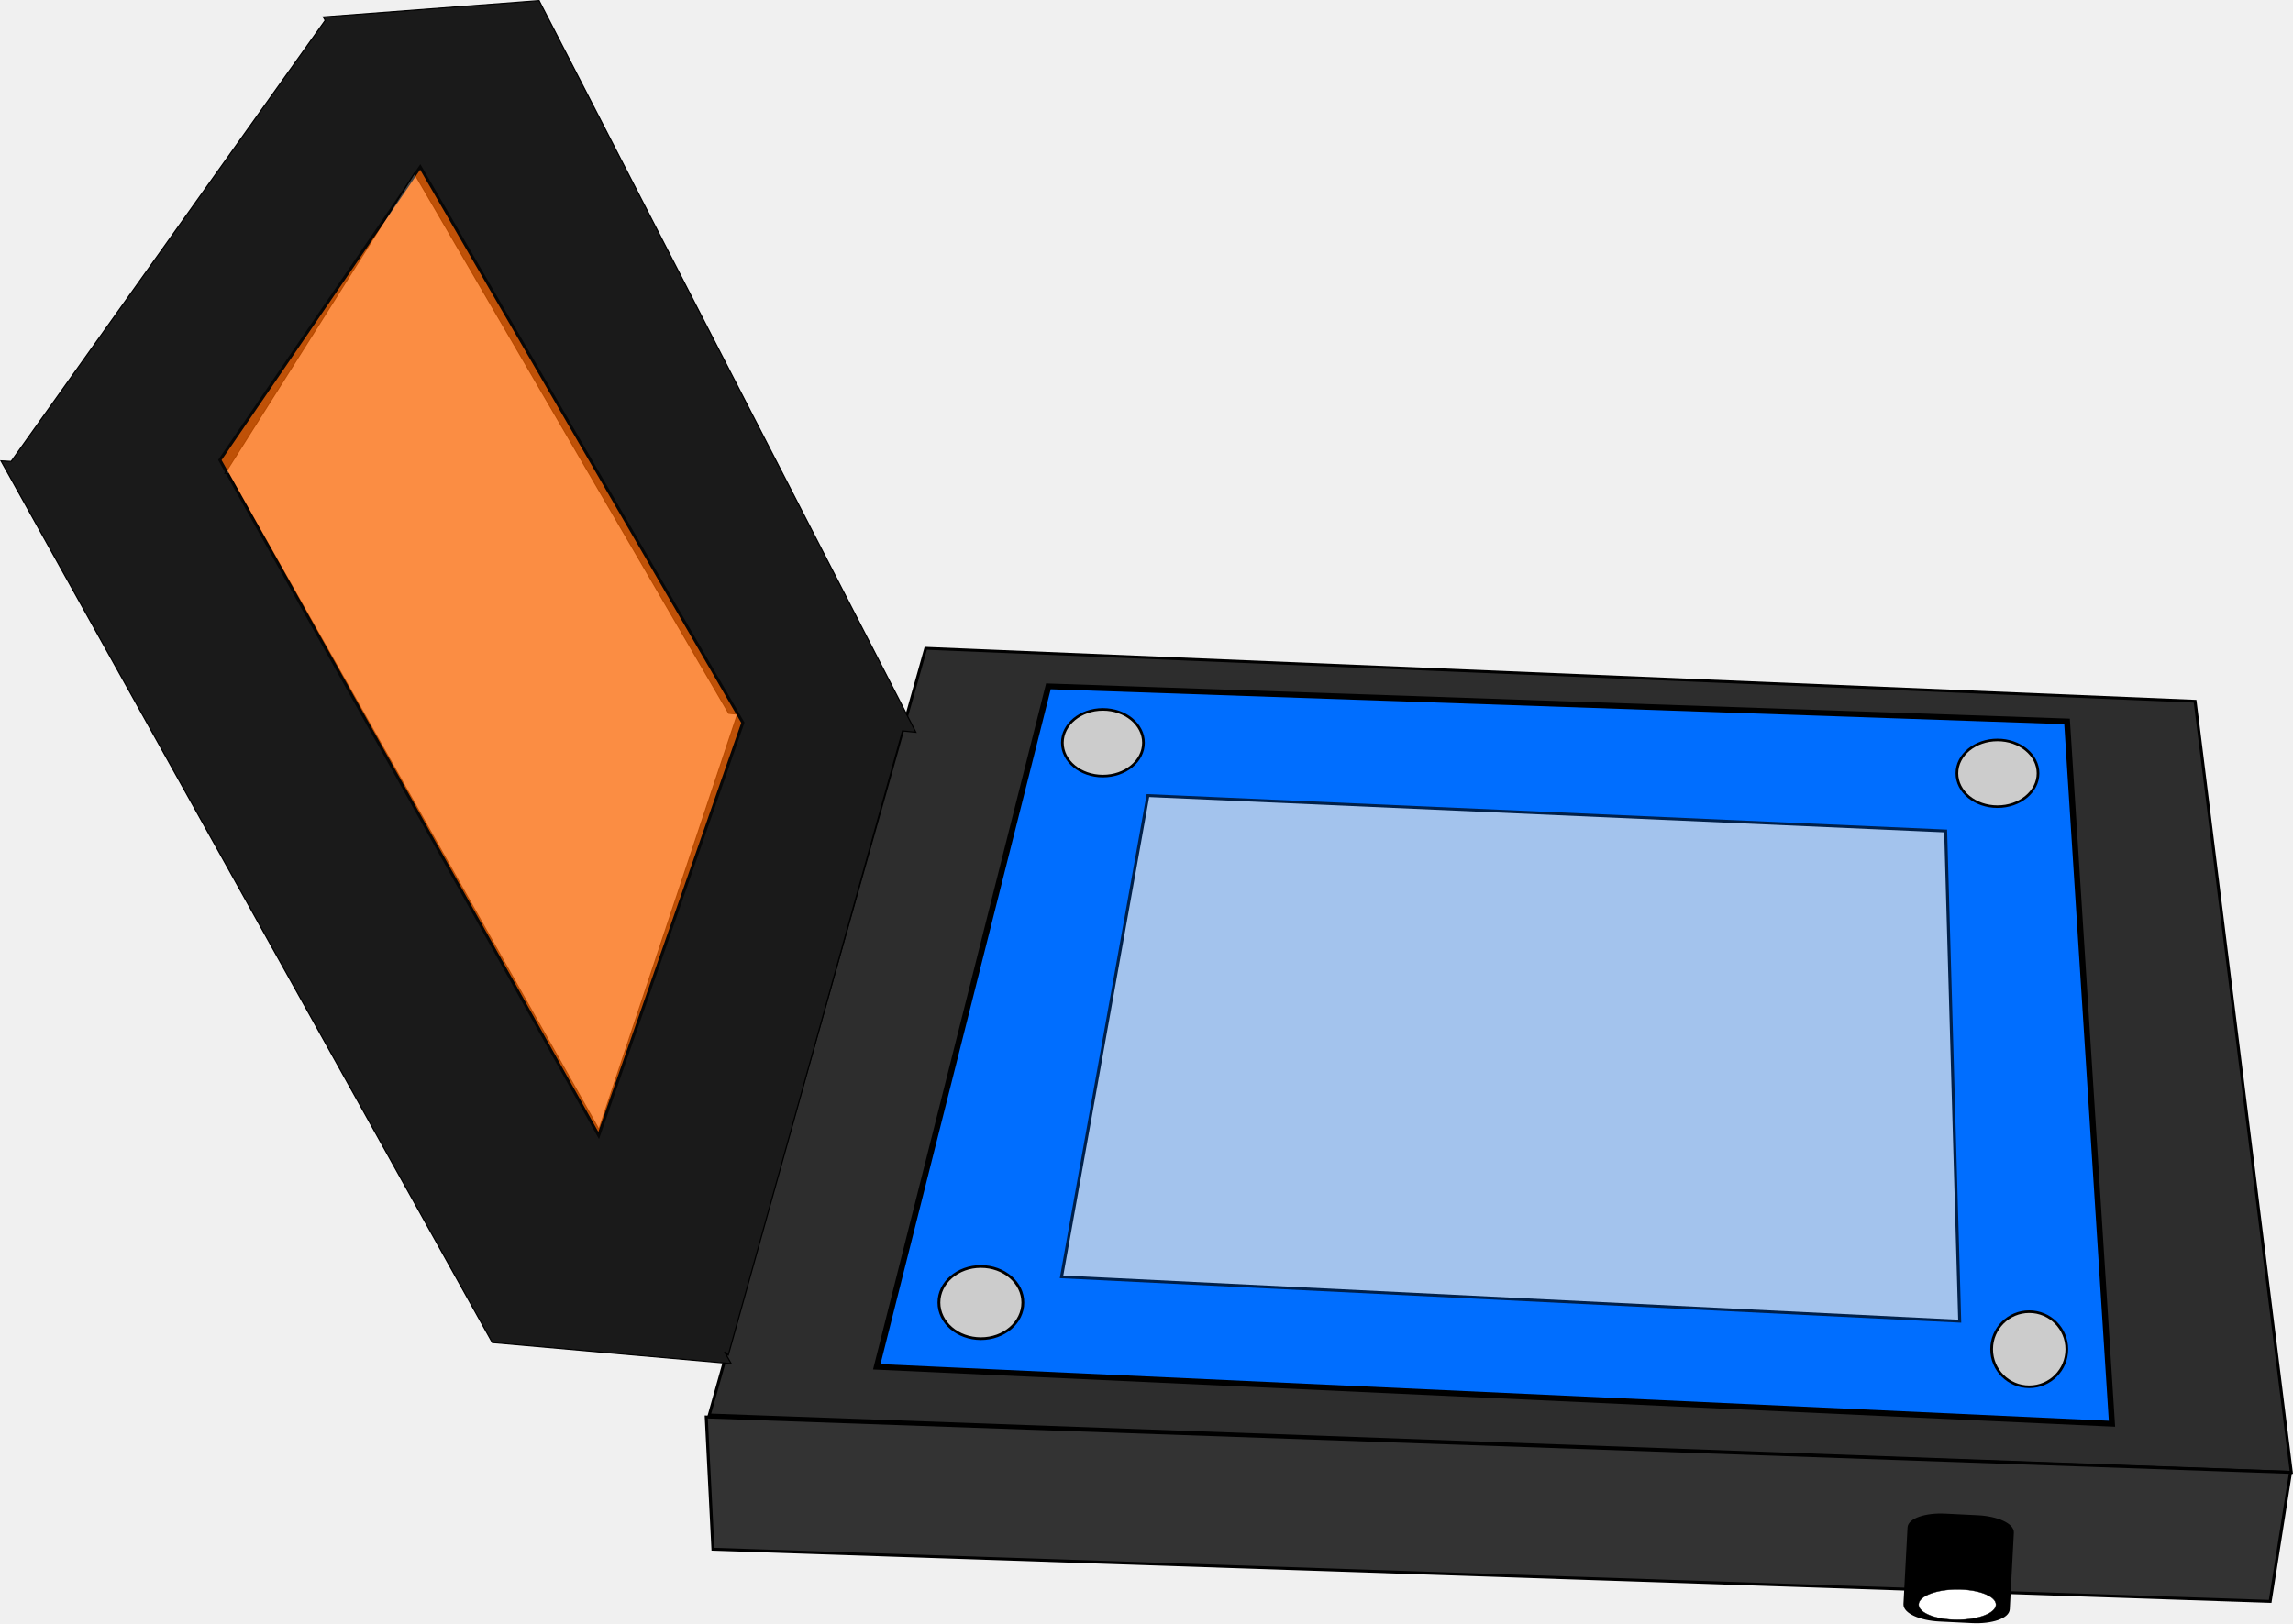
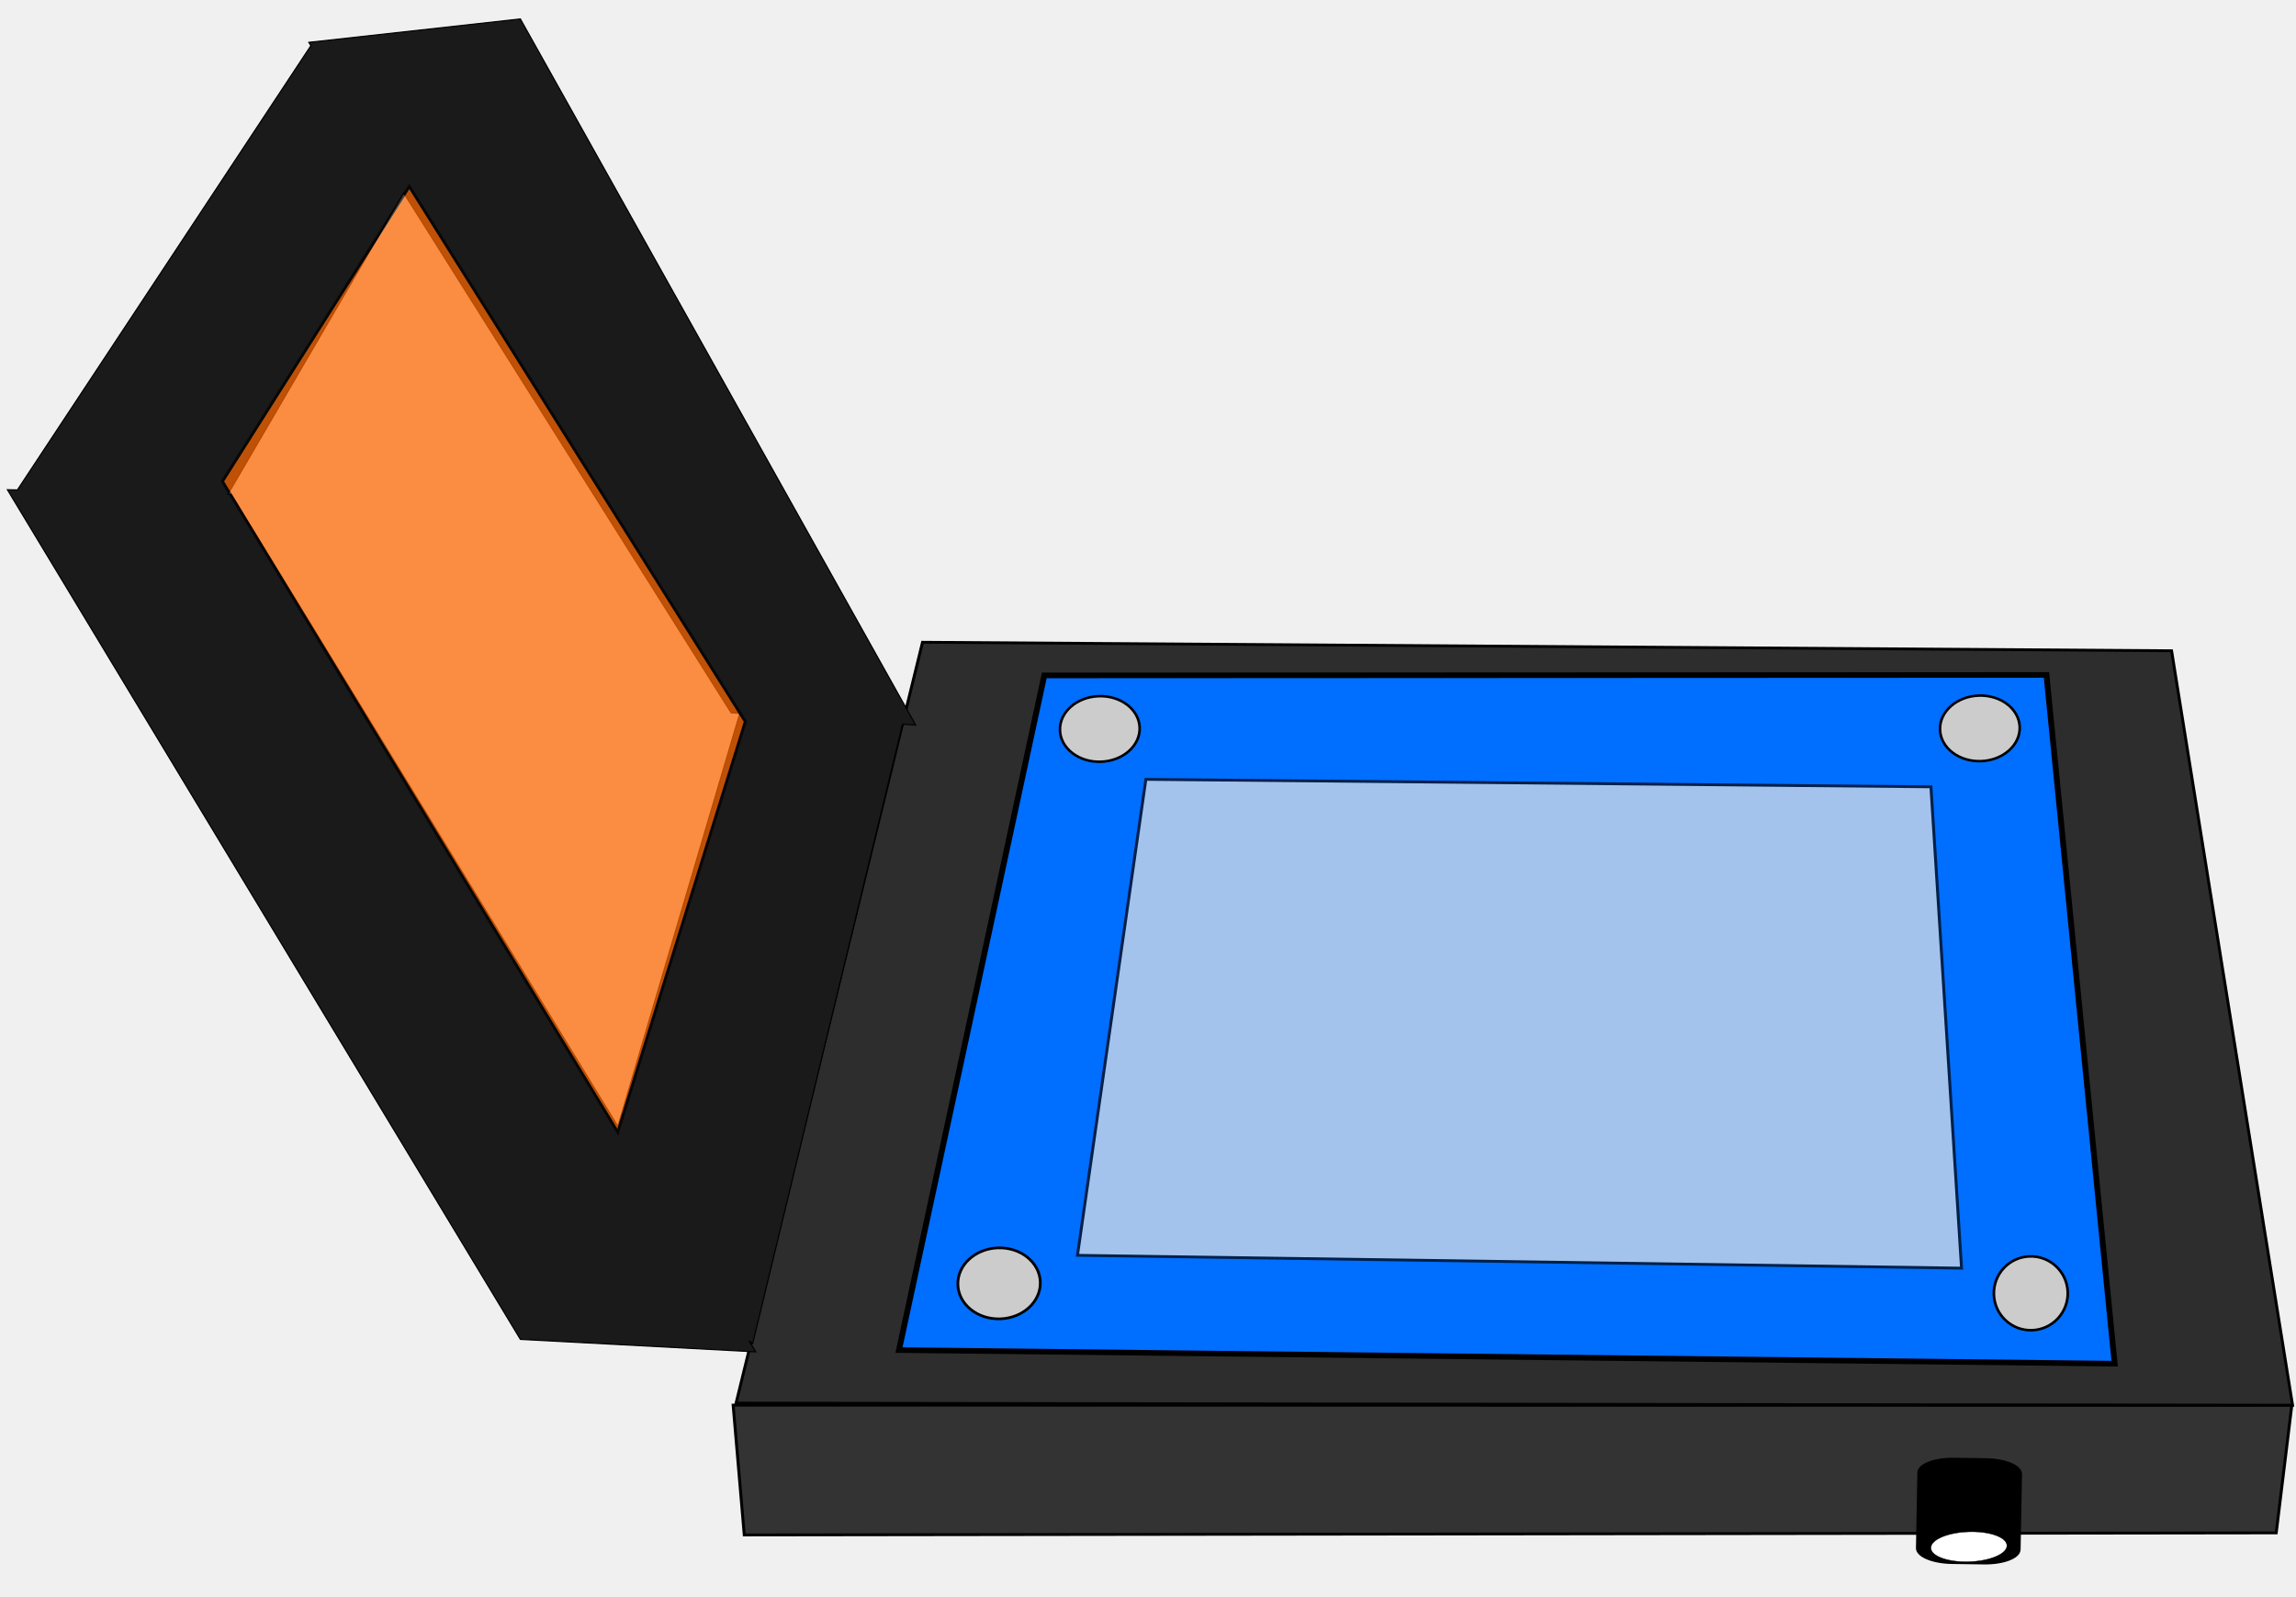
- <svg xmlns="http://www.w3.org/2000/svg" width="217.465mm" height="153.98mm" viewBox="0 0 770.547 545.597" id="svg2" version="1.1">
+ <svg xmlns="http://www.w3.org/2000/svg" width="221.465mm" height="153.98mm" viewBox="0 0 784.72 545.597" id="svg2" version="1.1">
  <defs id="defs4" />
  <g id="layer1" transform="translate(25.22751,-82.69223)">
    <g id="g4180" transform="matrix(0.9782562,0,0,0.9408496,136.3996,103.0158)">
-       <g id="g4148">
+       <g id="g4148" transform="matrix(0.9993928,-0.03622783,0.03351023,0.9993928,-2.657951,7.371595)">
        <g id="g4157">
          <path id="rect4147" d="M 152.797,210.009 588.818,228.911 621.878,504.395 78.436,483.893 Z" style="opacity:1;fill:#2d2d2d;fill-opacity:1;stroke:#000000;stroke-width:1.018;stroke-miterlimit:4;stroke-dasharray:none;stroke-opacity:1" />
          <g id="g4149">
            <path style="opacity:1;fill:#006eff;fill-opacity:1;stroke:#000000;stroke-width:2.033;stroke-miterlimit:4;stroke-dasharray:none;stroke-opacity:1" d="m 194.917,223.595 349.918,12.518 15.433,250.915 -424.308,-20.337 z" id="rect3336" />
            <ellipse style="opacity:1;fill:#cccccc;fill-opacity:1;stroke:#000000;stroke-width:0.911;stroke-miterlimit:4;stroke-dasharray:none;stroke-opacity:1" id="path4139" cx="213.647" cy="243.735" rx="13.932" ry="11.911" />
            <ellipse ry="11.911" rx="13.932" cy="254.656" cx="520.936" id="ellipse4141" style="opacity:1;fill:#cccccc;fill-opacity:1;stroke:#000000;stroke-width:0.911;stroke-miterlimit:4;stroke-dasharray:none;stroke-opacity:1" />
            <ellipse ry="12.895" rx="14.41" cy="443.745" cx="171.726" id="ellipse4143" style="opacity:1;fill:#cccccc;fill-opacity:1;stroke:#000000;stroke-width:0.964;stroke-miterlimit:4;stroke-dasharray:none;stroke-opacity:1" />
            <ellipse style="opacity:1;fill:#cccccc;fill-opacity:1;stroke:#000000;stroke-width:0.931;stroke-miterlimit:4;stroke-dasharray:none;stroke-opacity:1" id="ellipse4145" cx="531.845" cy="460.413" rx="12.912" ry="13.417" />
          </g>
        </g>
        <path style="opacity:1;fill:#333333;fill-opacity:1;stroke:#000000;stroke-width:1.032;stroke-miterlimit:4;stroke-dasharray:none;stroke-opacity:1" d="M 77.389,484.602 621.605,504.406 614.614,550.501 79.691,531.861 Z" id="rect4166" />
        <rect style="opacity:1;fill:#000000;fill-opacity:1;stroke:#000000;stroke-width:1.085;stroke-miterlimit:4;stroke-dasharray:none;stroke-opacity:1" id="rect4171" width="35.486" height="37.507" x="516.731" y="493.296" ry="5.051" rx="12.122" transform="matrix(0.9986928,0.05111509,-0.05111509,0.9986928,0,0)" />
        <path style="opacity:0.71;fill:#e6e6e6;stroke:#000000;stroke-width:1.022;stroke-opacity:1" d="M 229.112,262.614 503.138,275.262 507.965,450.402 199.434,434.551 Z" id="rect3345" />
        <path style="opacity:1;fill:#1a1a1a;stroke:#000000;stroke-width:0.409;stroke-opacity:1" d="m 19.967,-21.387 -74.145,5.826 0.682,1.219 -107.889,157.588 -3.482,-0.201 168.77,314.977 82.031,7.512 -2.268,-4.176 1.297,1.109 59.852,-222.957 4.574,0.482 L 19.967,-21.387 Z M -22.871,40.35 85.117,233.207 88.131,233.525 40.531,381.914 -86.727,147.545 l -1.191,-0.068 65.047,-107.127 z" id="rect4150" />
        <path style="opacity:0.72;fill:#ff6600;stroke:#000000;stroke-width:1.027;stroke-opacity:1" d="M -89.692,142.743 -20.856,38.036 89.964,236.567 40.435,384.062 Z" id="rect4160" />
        <ellipse style="opacity:1;fill:#ffffff;stroke:#000000;stroke-width:0.135;stroke-opacity:1" id="path4170" cx="507.143" cy="551.648" rx="13.29" ry="5.432" />
      </g>
    </g>
  </g>
</svg>
